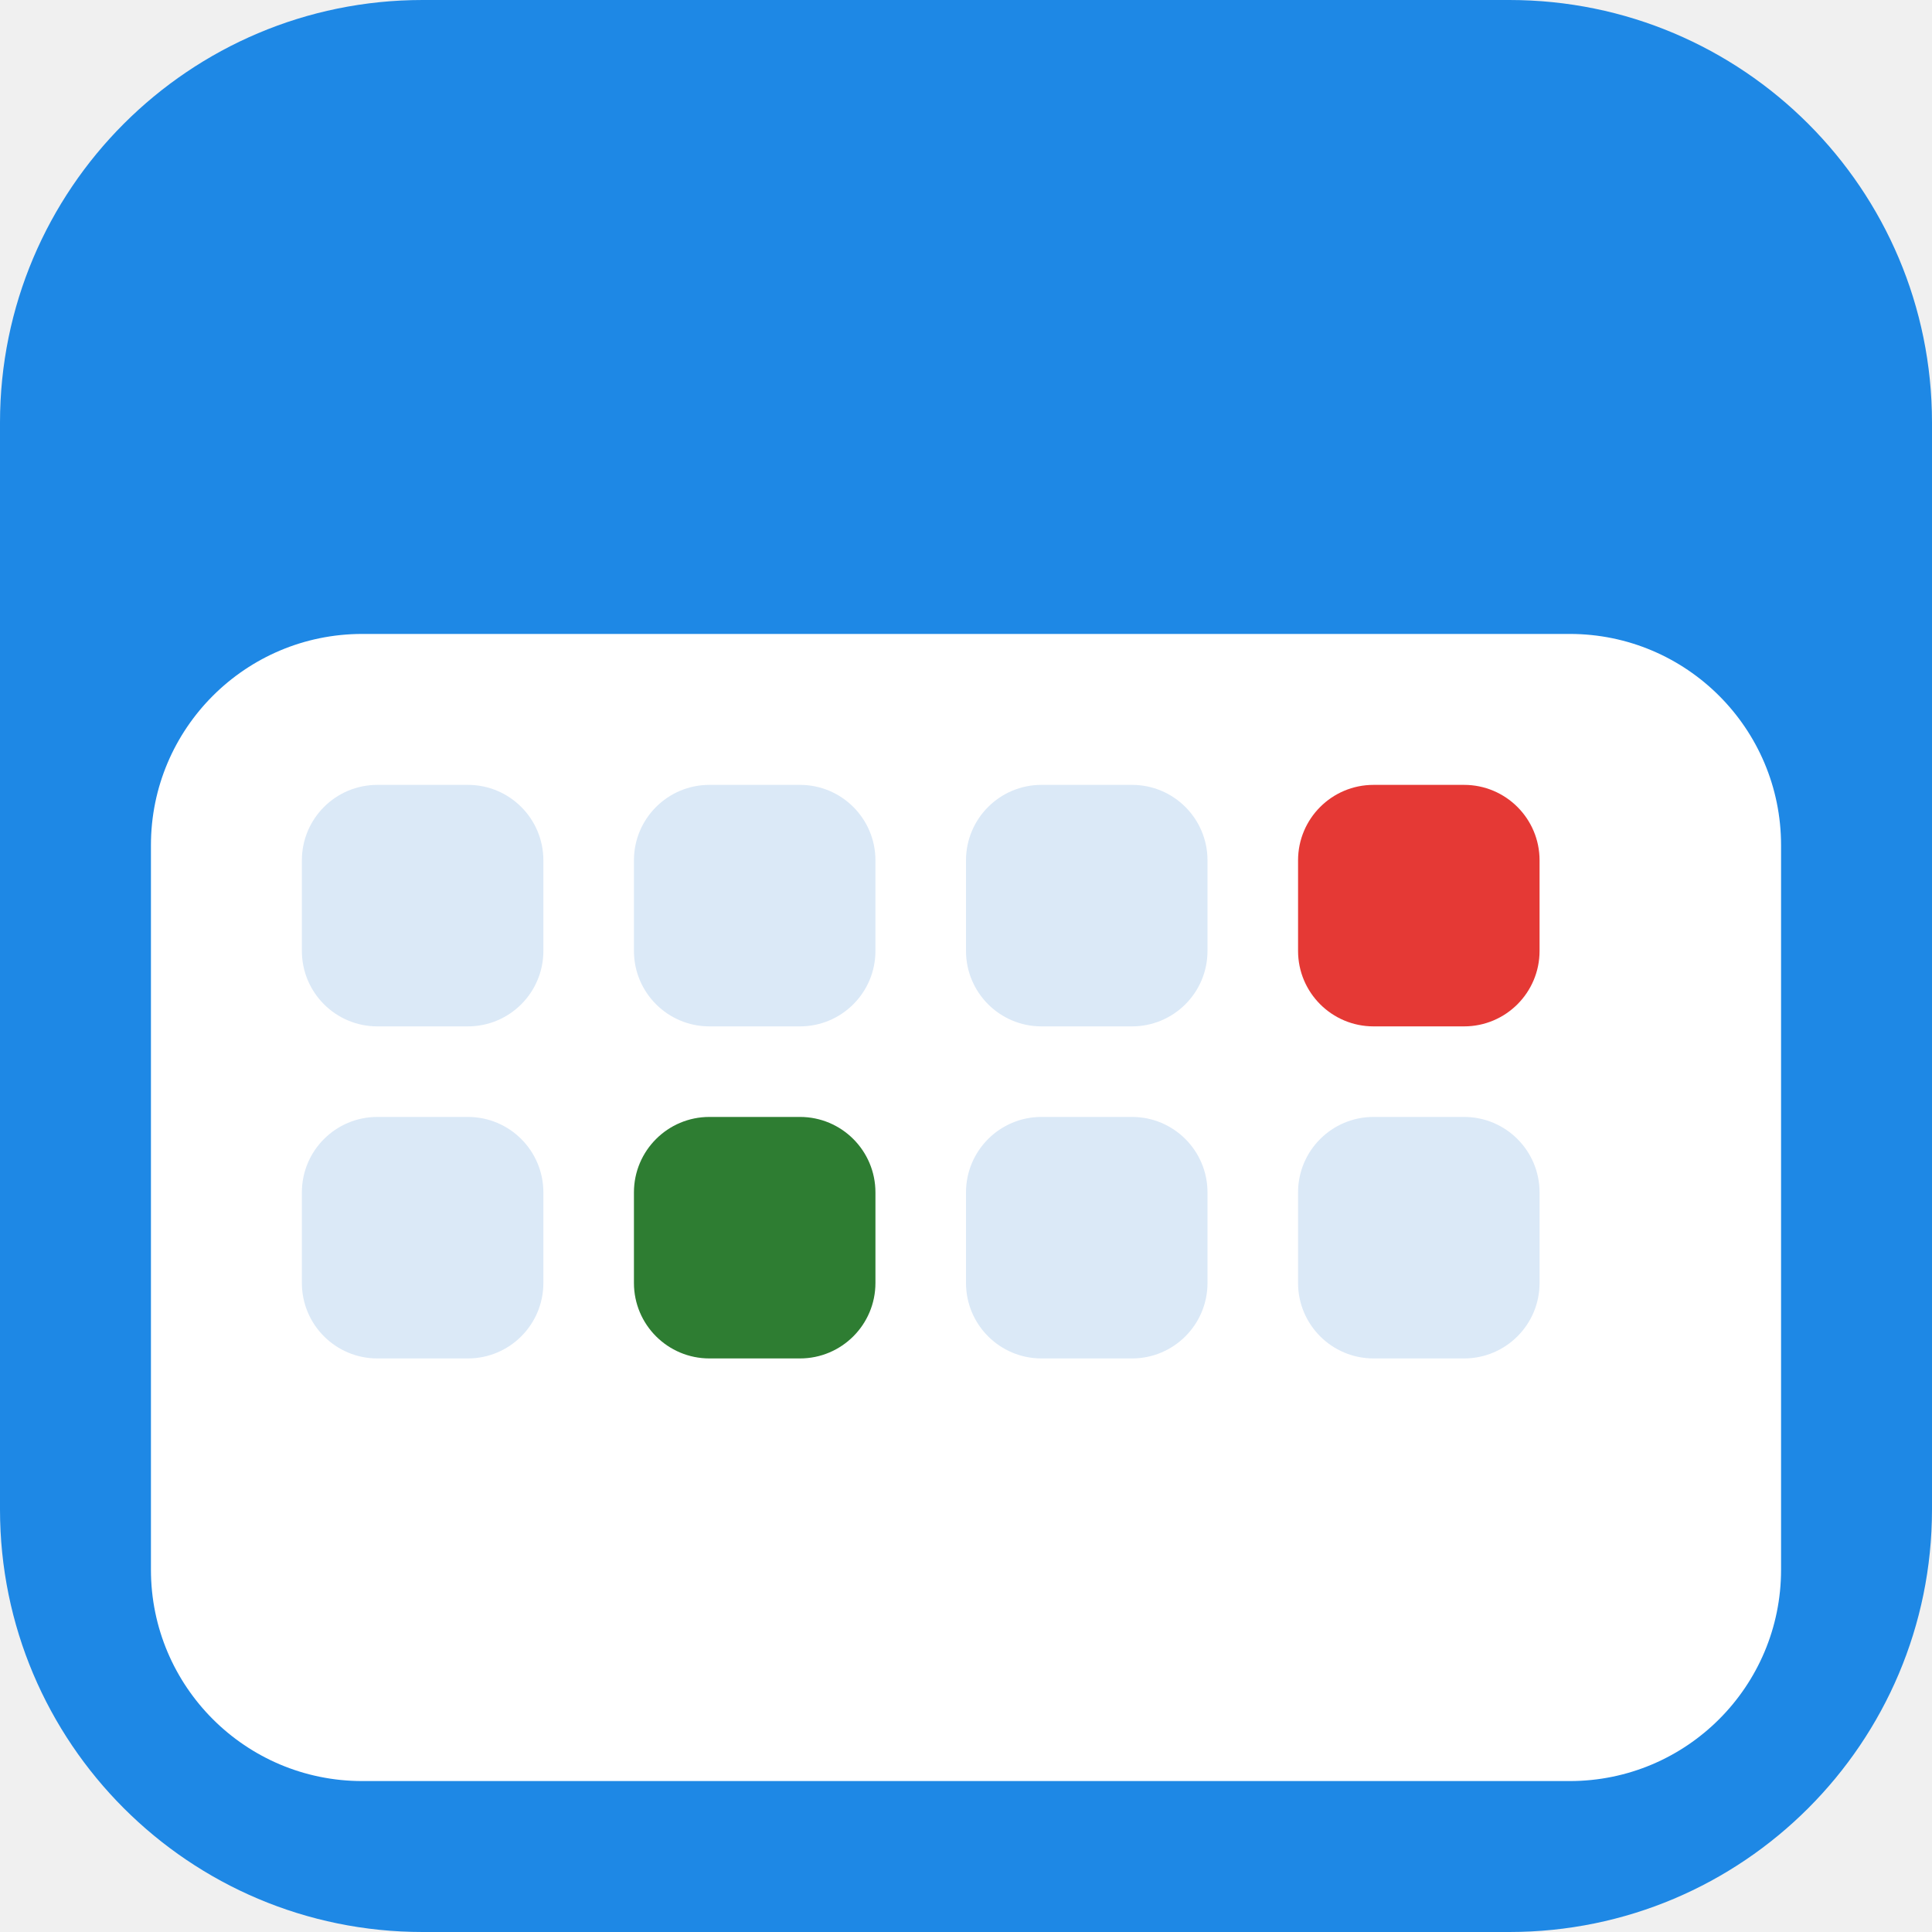
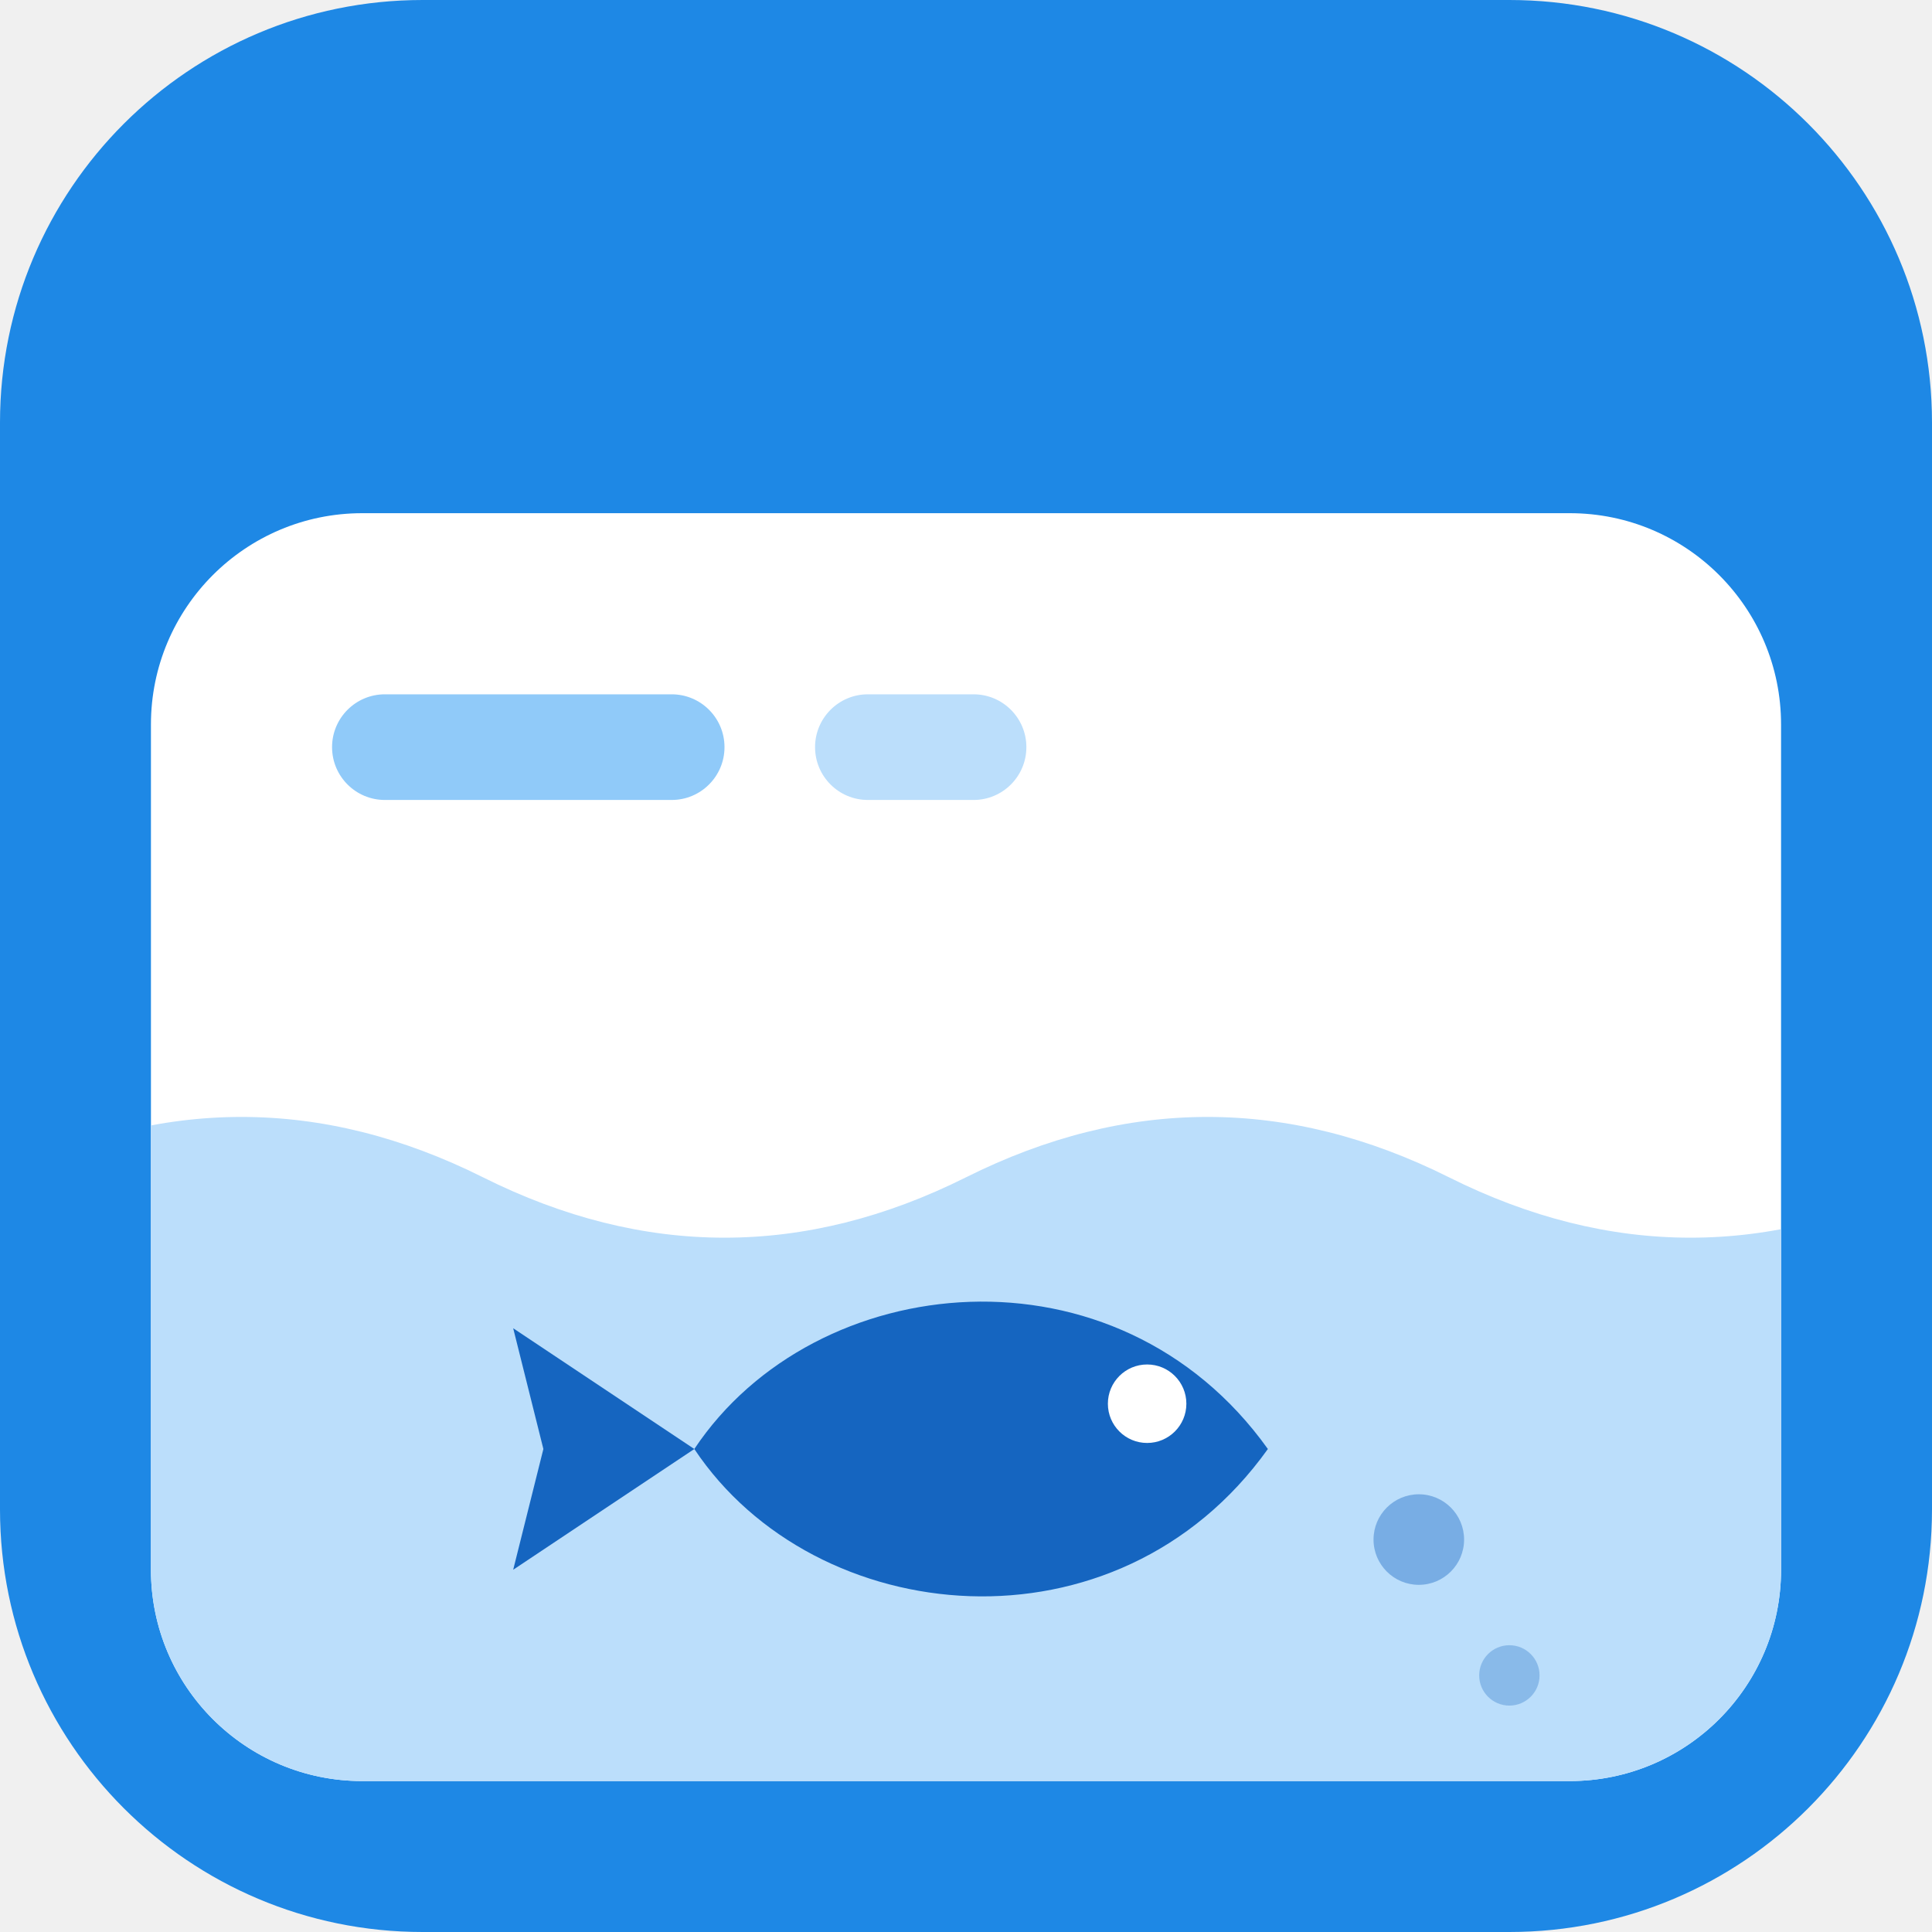
<svg xmlns="http://www.w3.org/2000/svg" viewBox="0 0 128 128">
+   <defs>
+     <clipPath id="page">
+       <rect x="10" y="34" width="108" height="84" rx="14" />
+     </clipPath>
+   </defs>
  <rect width="128" height="128" rx="28" fill="#1e88e5" />
-   <rect x="10" y="42" width="108" height="76" rx="14" fill="#ffffff" />
-   <rect x="20" y="52" width="16" height="16" rx="5" fill="#dbe9f7" />
-   <rect x="42" y="52" width="16" height="16" rx="5" fill="#dbe9f7" />
-   <rect x="64" y="52" width="16" height="16" rx="5" fill="#dbe9f7" />
-   <rect x="86" y="52" width="16" height="16" rx="5" fill="#e53935" />
-   <rect x="20" y="74" width="16" height="16" rx="5" fill="#dbe9f7" />
-   <rect x="42" y="74" width="16" height="16" rx="5" fill="#2e7d32" />
-   <rect x="64" y="74" width="16" height="16" rx="5" fill="#dbe9f7" />
-   <rect x="86" y="74" width="16" height="16" rx="5" fill="#dbe9f7" />
+   <rect x="10" y="34" width="108" height="84" rx="14" fill="#ffffff" />
+   <rect x="22" y="46" width="26" height="7" rx="3.5" fill="#90caf9" />
+   <rect x="54" y="46" width="14" height="7" rx="3.5" fill="#bbdefb" />
+   <g clip-path="url(#page)">
+     <path d="M0 78 Q 16 70 32 78 T 64 78 T 96 78 T 128 78 V 128 H 0 Z" fill="#bbdefb" />
+   </g>
+   <path d="M46 96 C 54 84 74 82 84 96 C 74 110 54 108 46 96 Z" fill="#1565c0" />
+   <path d="M46 96 L 34 88 L 36 96 L 34 104 Z" fill="#1565c0" />
+   <circle cx="76" cy="93" r="2.6" fill="#ffffff" />
+   <circle cx="94" cy="102" r="3" fill="#1565c0" opacity="0.4" />
+   <circle cx="100" cy="111" r="2" fill="#1565c0" opacity="0.3" />
</svg>
